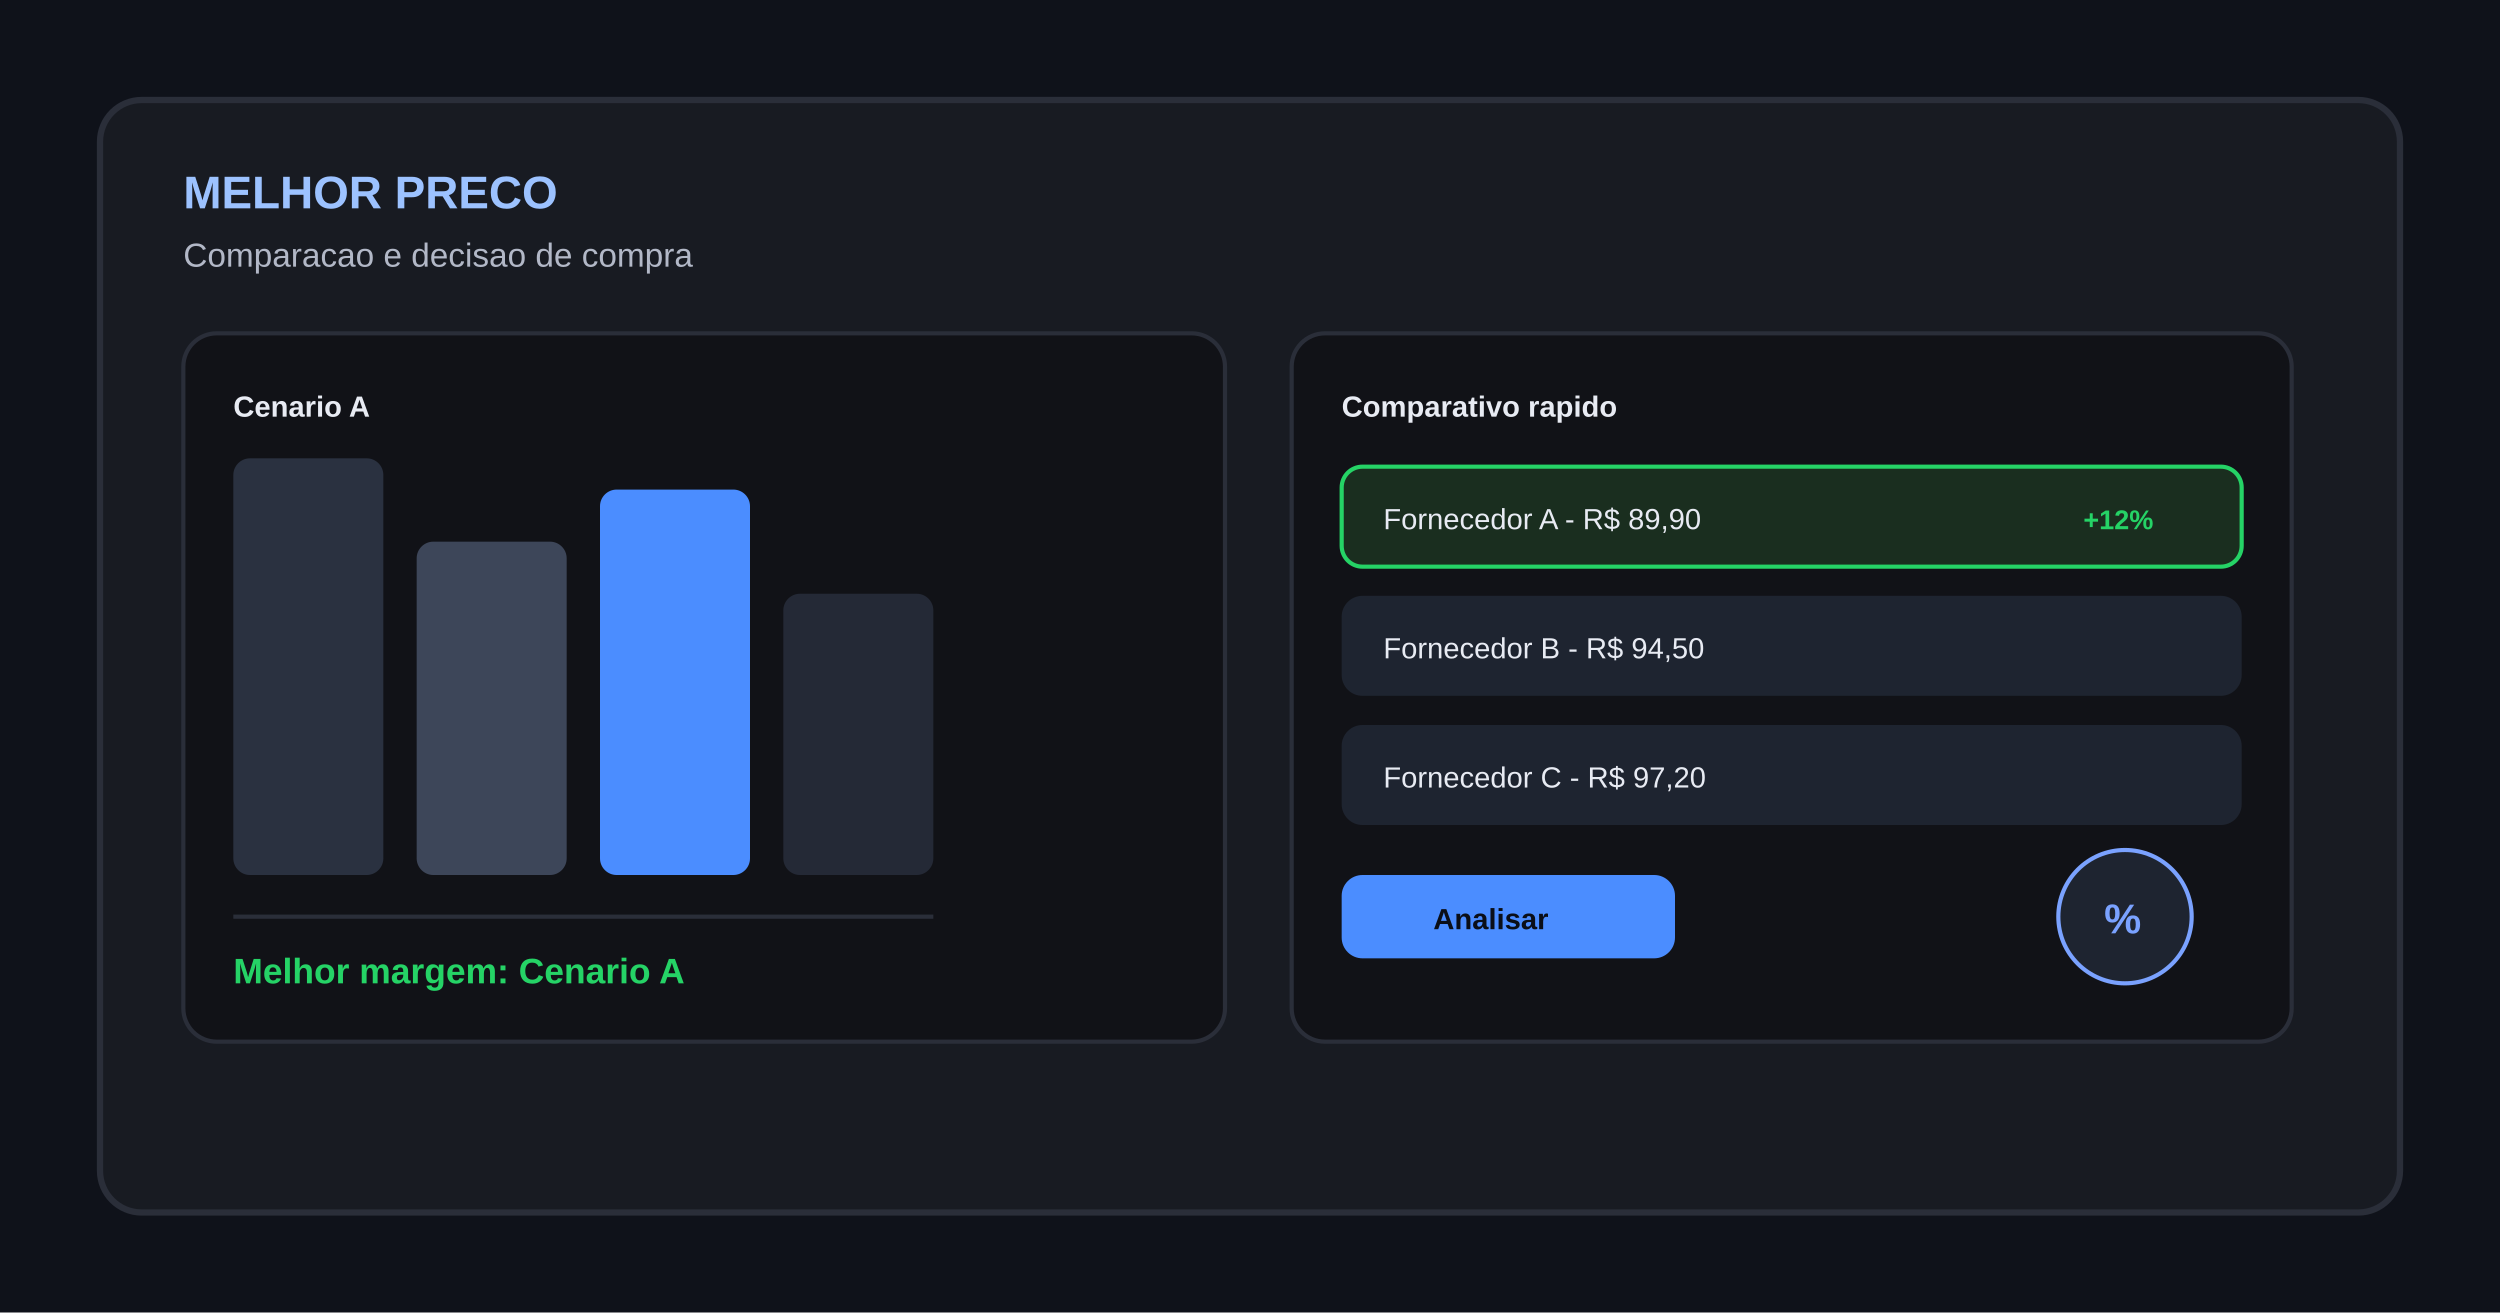
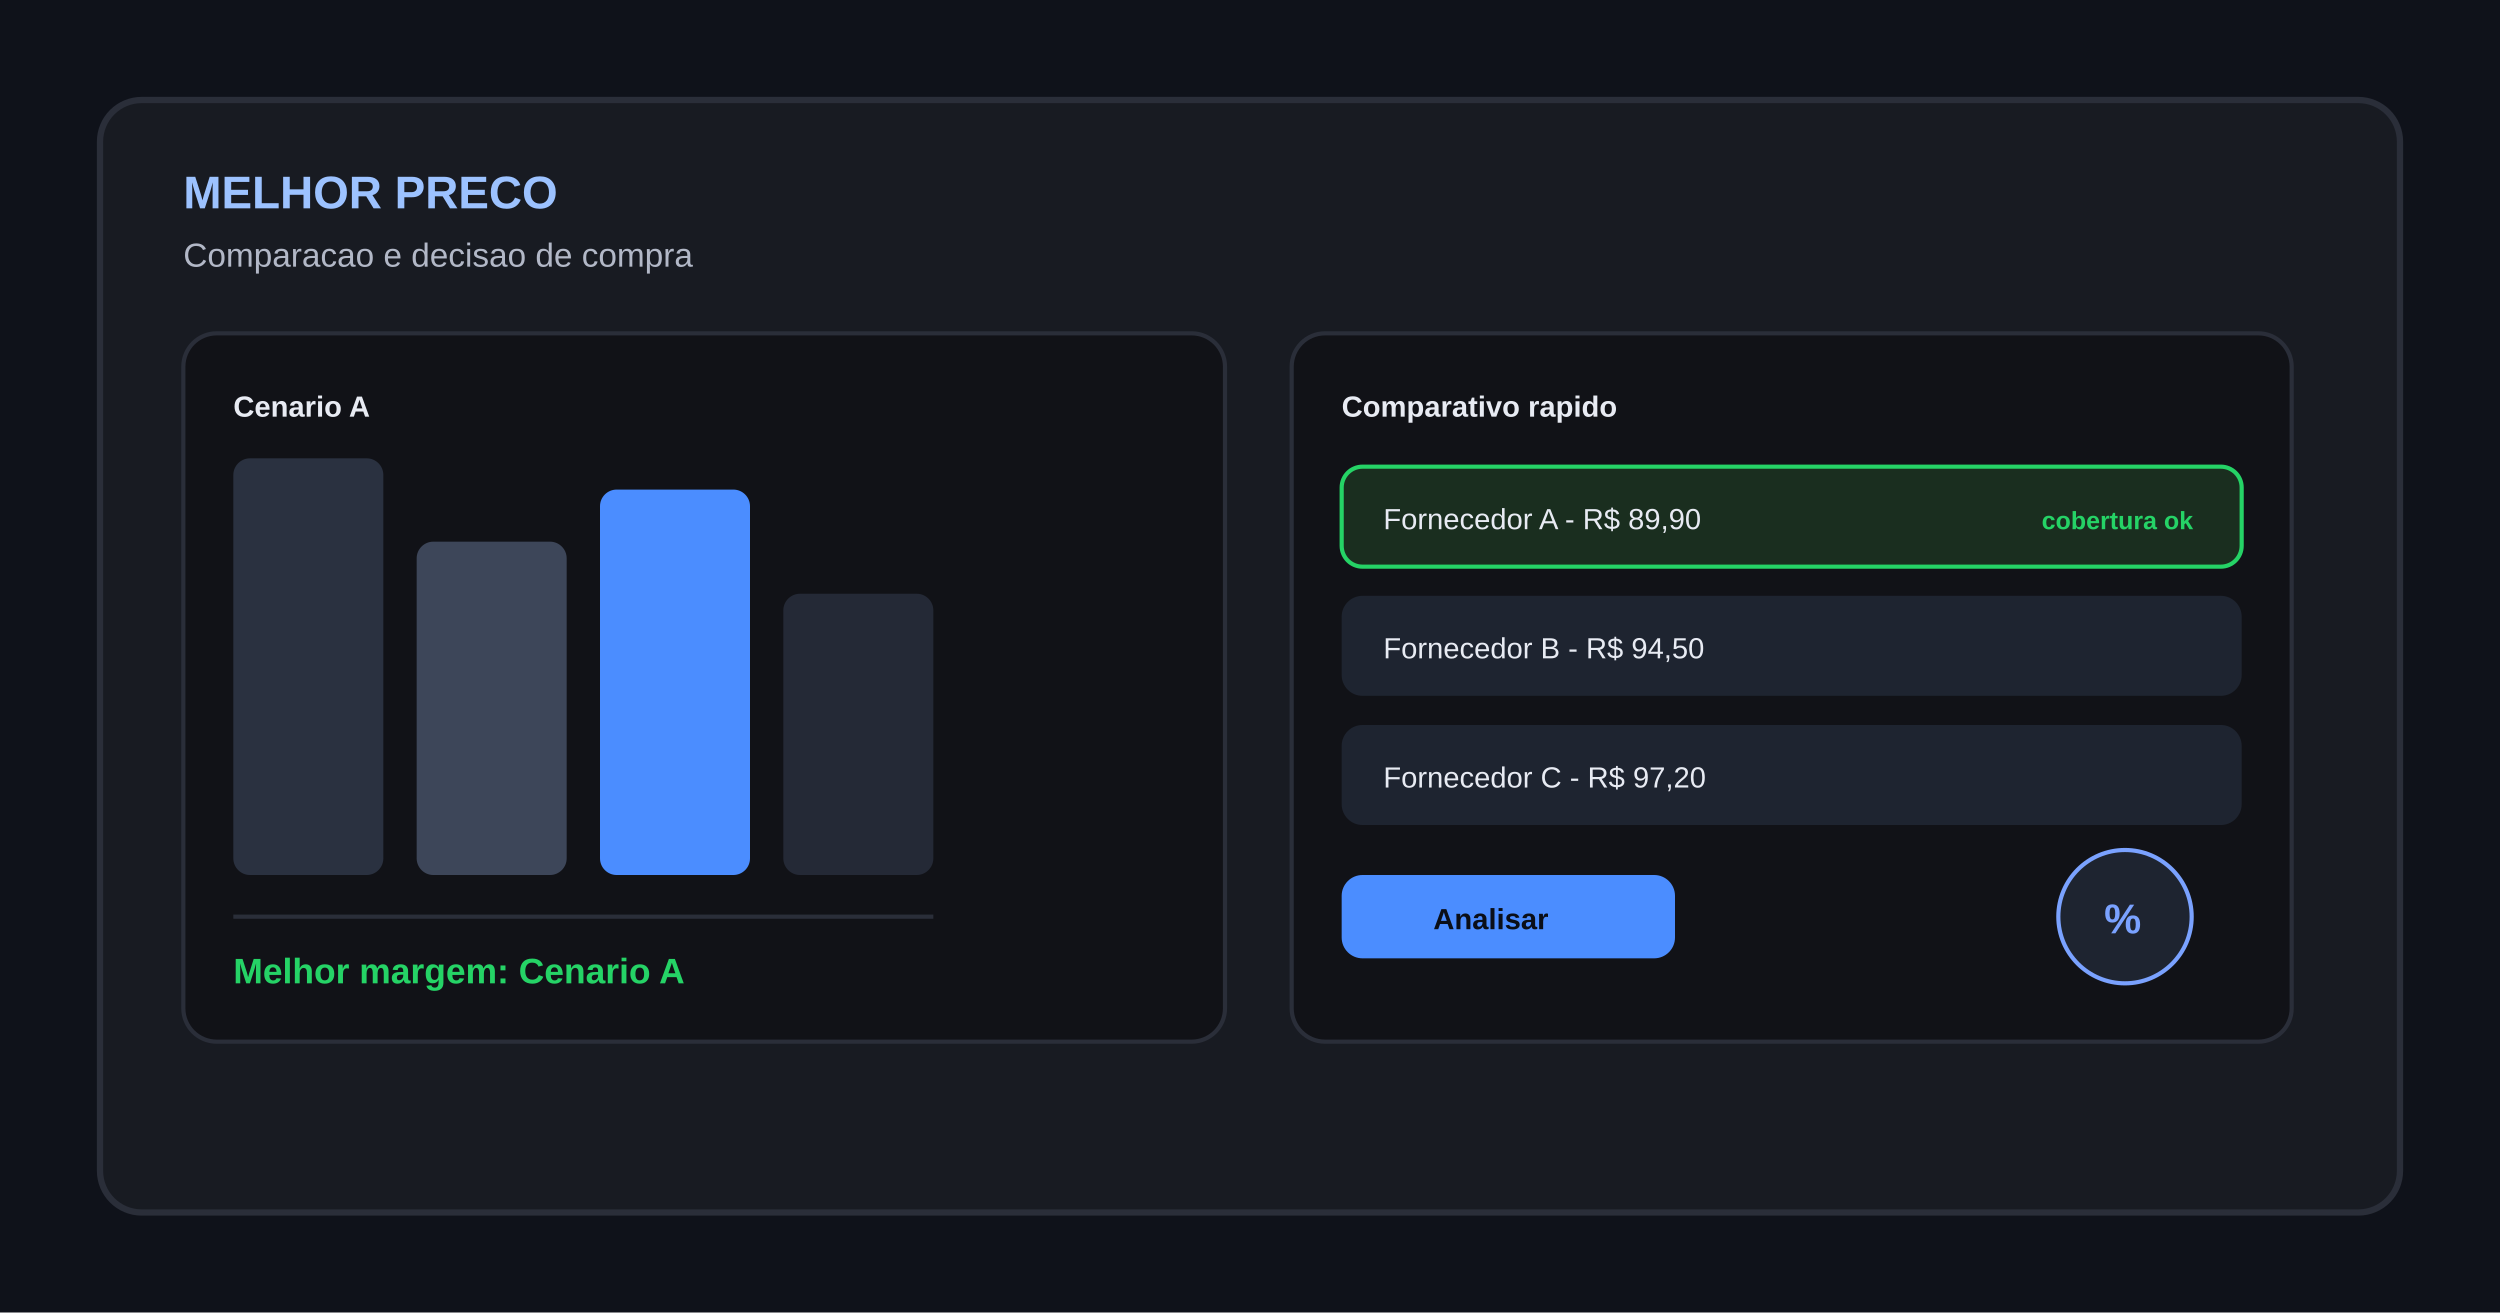
<svg xmlns="http://www.w3.org/2000/svg" width="1200" height="630" viewBox="0 0 1200 630" fill="none">
  <rect width="1200" height="630" fill="#0f121a" />
  <rect x="48" y="48" width="1104" height="534" rx="20" fill="#181b22" stroke="#2a2e39" stroke-width="3" />
  <text x="88" y="100" fill="#9cc2ff" font-size="22" font-weight="bold" font-family="Arial, Helvetica, sans-serif">MELHOR PRECO</text>
  <text x="88" y="128" fill="#b2b8c7" font-size="16" font-family="Arial, Helvetica, sans-serif">Comparacao e decisao de compra</text>
  <rect x="88" y="160" width="500" height="340" rx="16" fill="#111217" stroke="#2a2e39" stroke-width="2" />
  <text x="112" y="200" fill="#e8ebf3" font-size="14" font-weight="bold" font-family="Arial, Helvetica, sans-serif">Cenario A</text>
  <rect x="112" y="220" width="72" height="200" rx="8" fill="#2a3140" />
  <rect x="200" y="260" width="72" height="160" rx="8" fill="#3d4659" />
  <rect x="288" y="235" width="72" height="185" rx="8" fill="#4b8dff" />
  <rect x="376" y="285" width="72" height="135" rx="8" fill="#242936" />
  <line x1="112" y1="440" x2="448" y2="440" stroke="#2a2e39" stroke-width="2" />
  <text x="112" y="472" fill="#25d366" font-size="17" font-weight="bold" font-family="Arial, Helvetica, sans-serif">Melhor margem: Cenario A</text>
  <rect x="620" y="160" width="480" height="340" rx="16" fill="#111217" stroke="#2a2e39" stroke-width="2" />
  <text x="644" y="200" fill="#e8ebf3" font-size="14" font-weight="bold" font-family="Arial, Helvetica, sans-serif">Comparativo rapido</text>
  <rect x="644" y="224" width="432" height="48" rx="10" fill="#1a2e1f" stroke="#25d366" stroke-width="2" />
  <text x="664" y="254" fill="#e8ebf3" font-size="14" font-family="Arial, Helvetica, sans-serif">Fornecedor A - R$ 89,90</text>
-   <text x="1000" y="254" fill="#25d366" font-size="13" font-weight="bold" font-family="Arial, Helvetica, sans-serif">+12%</text>
+   <text x="980" y="254" fill="#25d366" font-size="12" font-weight="bold" font-family="Arial, Helvetica, sans-serif">cobertura ok</text>
  <rect x="644" y="286" width="432" height="48" rx="10" fill="#1e2430" />
  <text x="664" y="316" fill="#e8ebf3" font-size="14" font-family="Arial, Helvetica, sans-serif">Fornecedor B - R$ 94,50</text>
  <rect x="644" y="348" width="432" height="48" rx="10" fill="#1e2430" />
  <text x="664" y="378" fill="#e8ebf3" font-size="14" font-family="Arial, Helvetica, sans-serif">Fornecedor C - R$ 97,20</text>
  <rect x="644" y="420" width="160" height="40" rx="10" fill="#4b8dff" />
  <text x="688" y="446" fill="#0a0e18" font-size="14" font-weight="bold" font-family="Arial, Helvetica, sans-serif">Analisar</text>
  <circle cx="1020" cy="440" r="32" fill="#1e2430" stroke="#7aa2ff" stroke-width="2" />
  <text x="1010" y="448" fill="#7aa2ff" font-size="20" font-weight="bold" font-family="Arial, Helvetica, sans-serif">%</text>
</svg>
